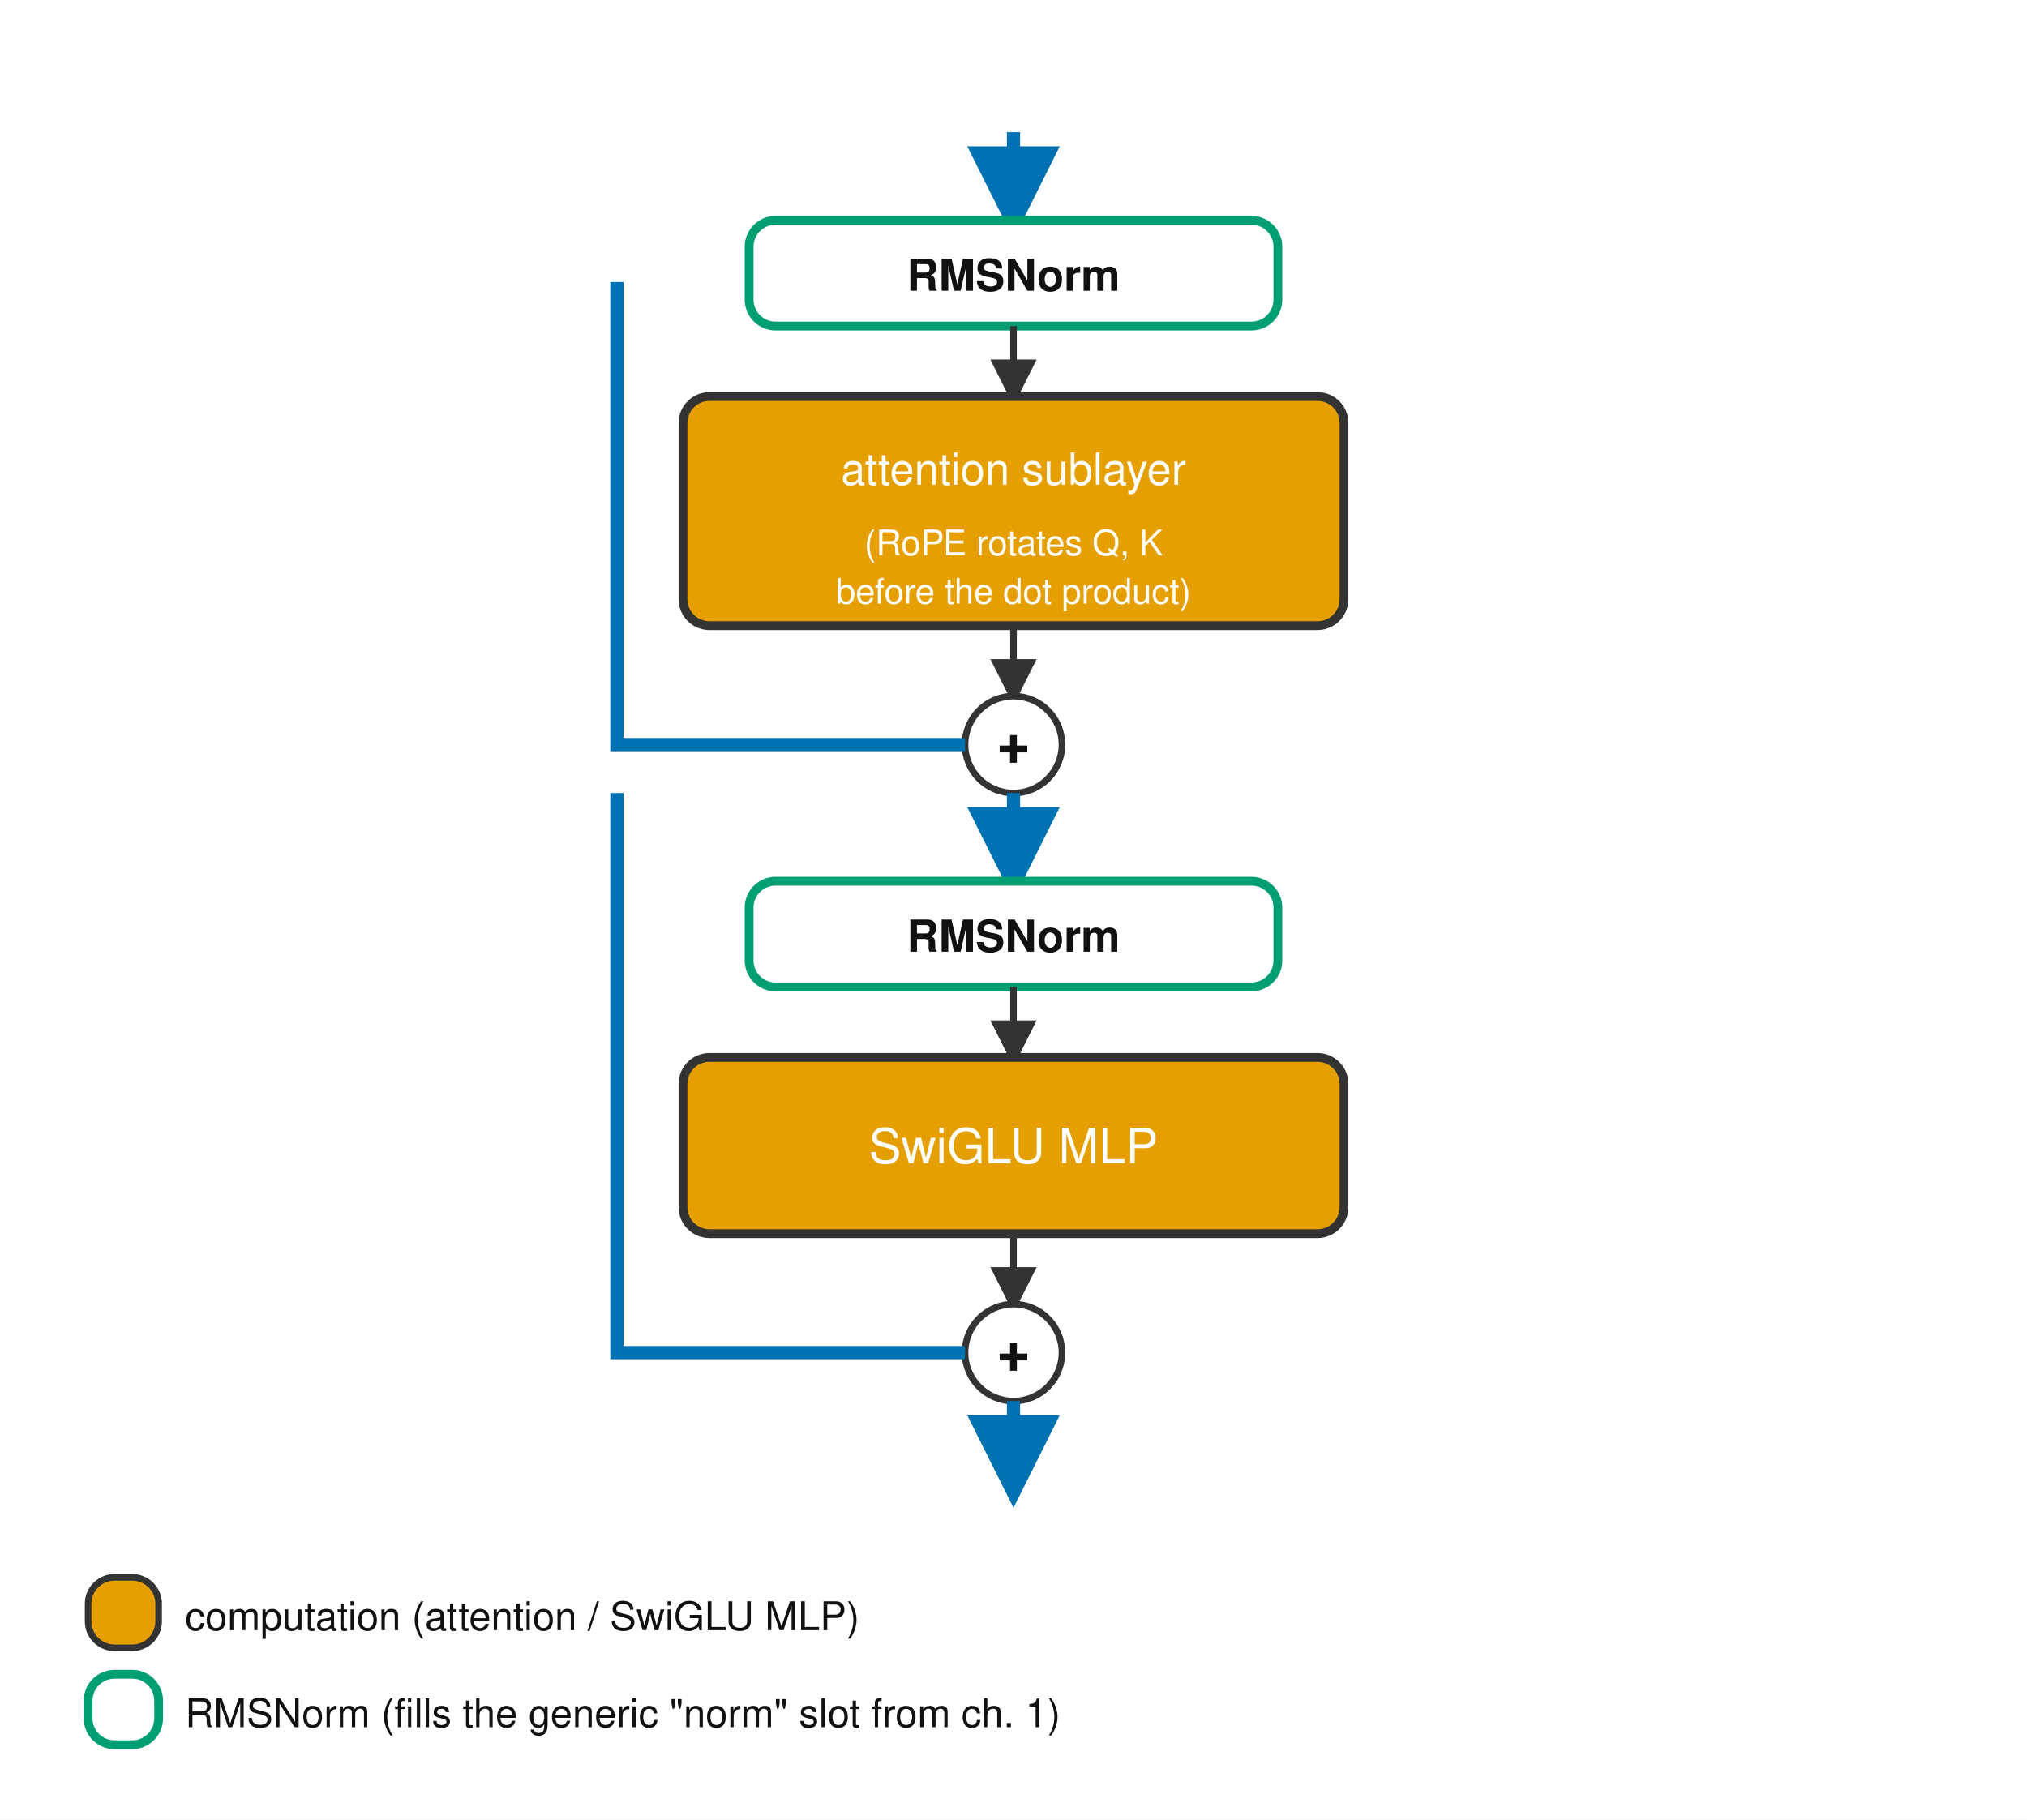
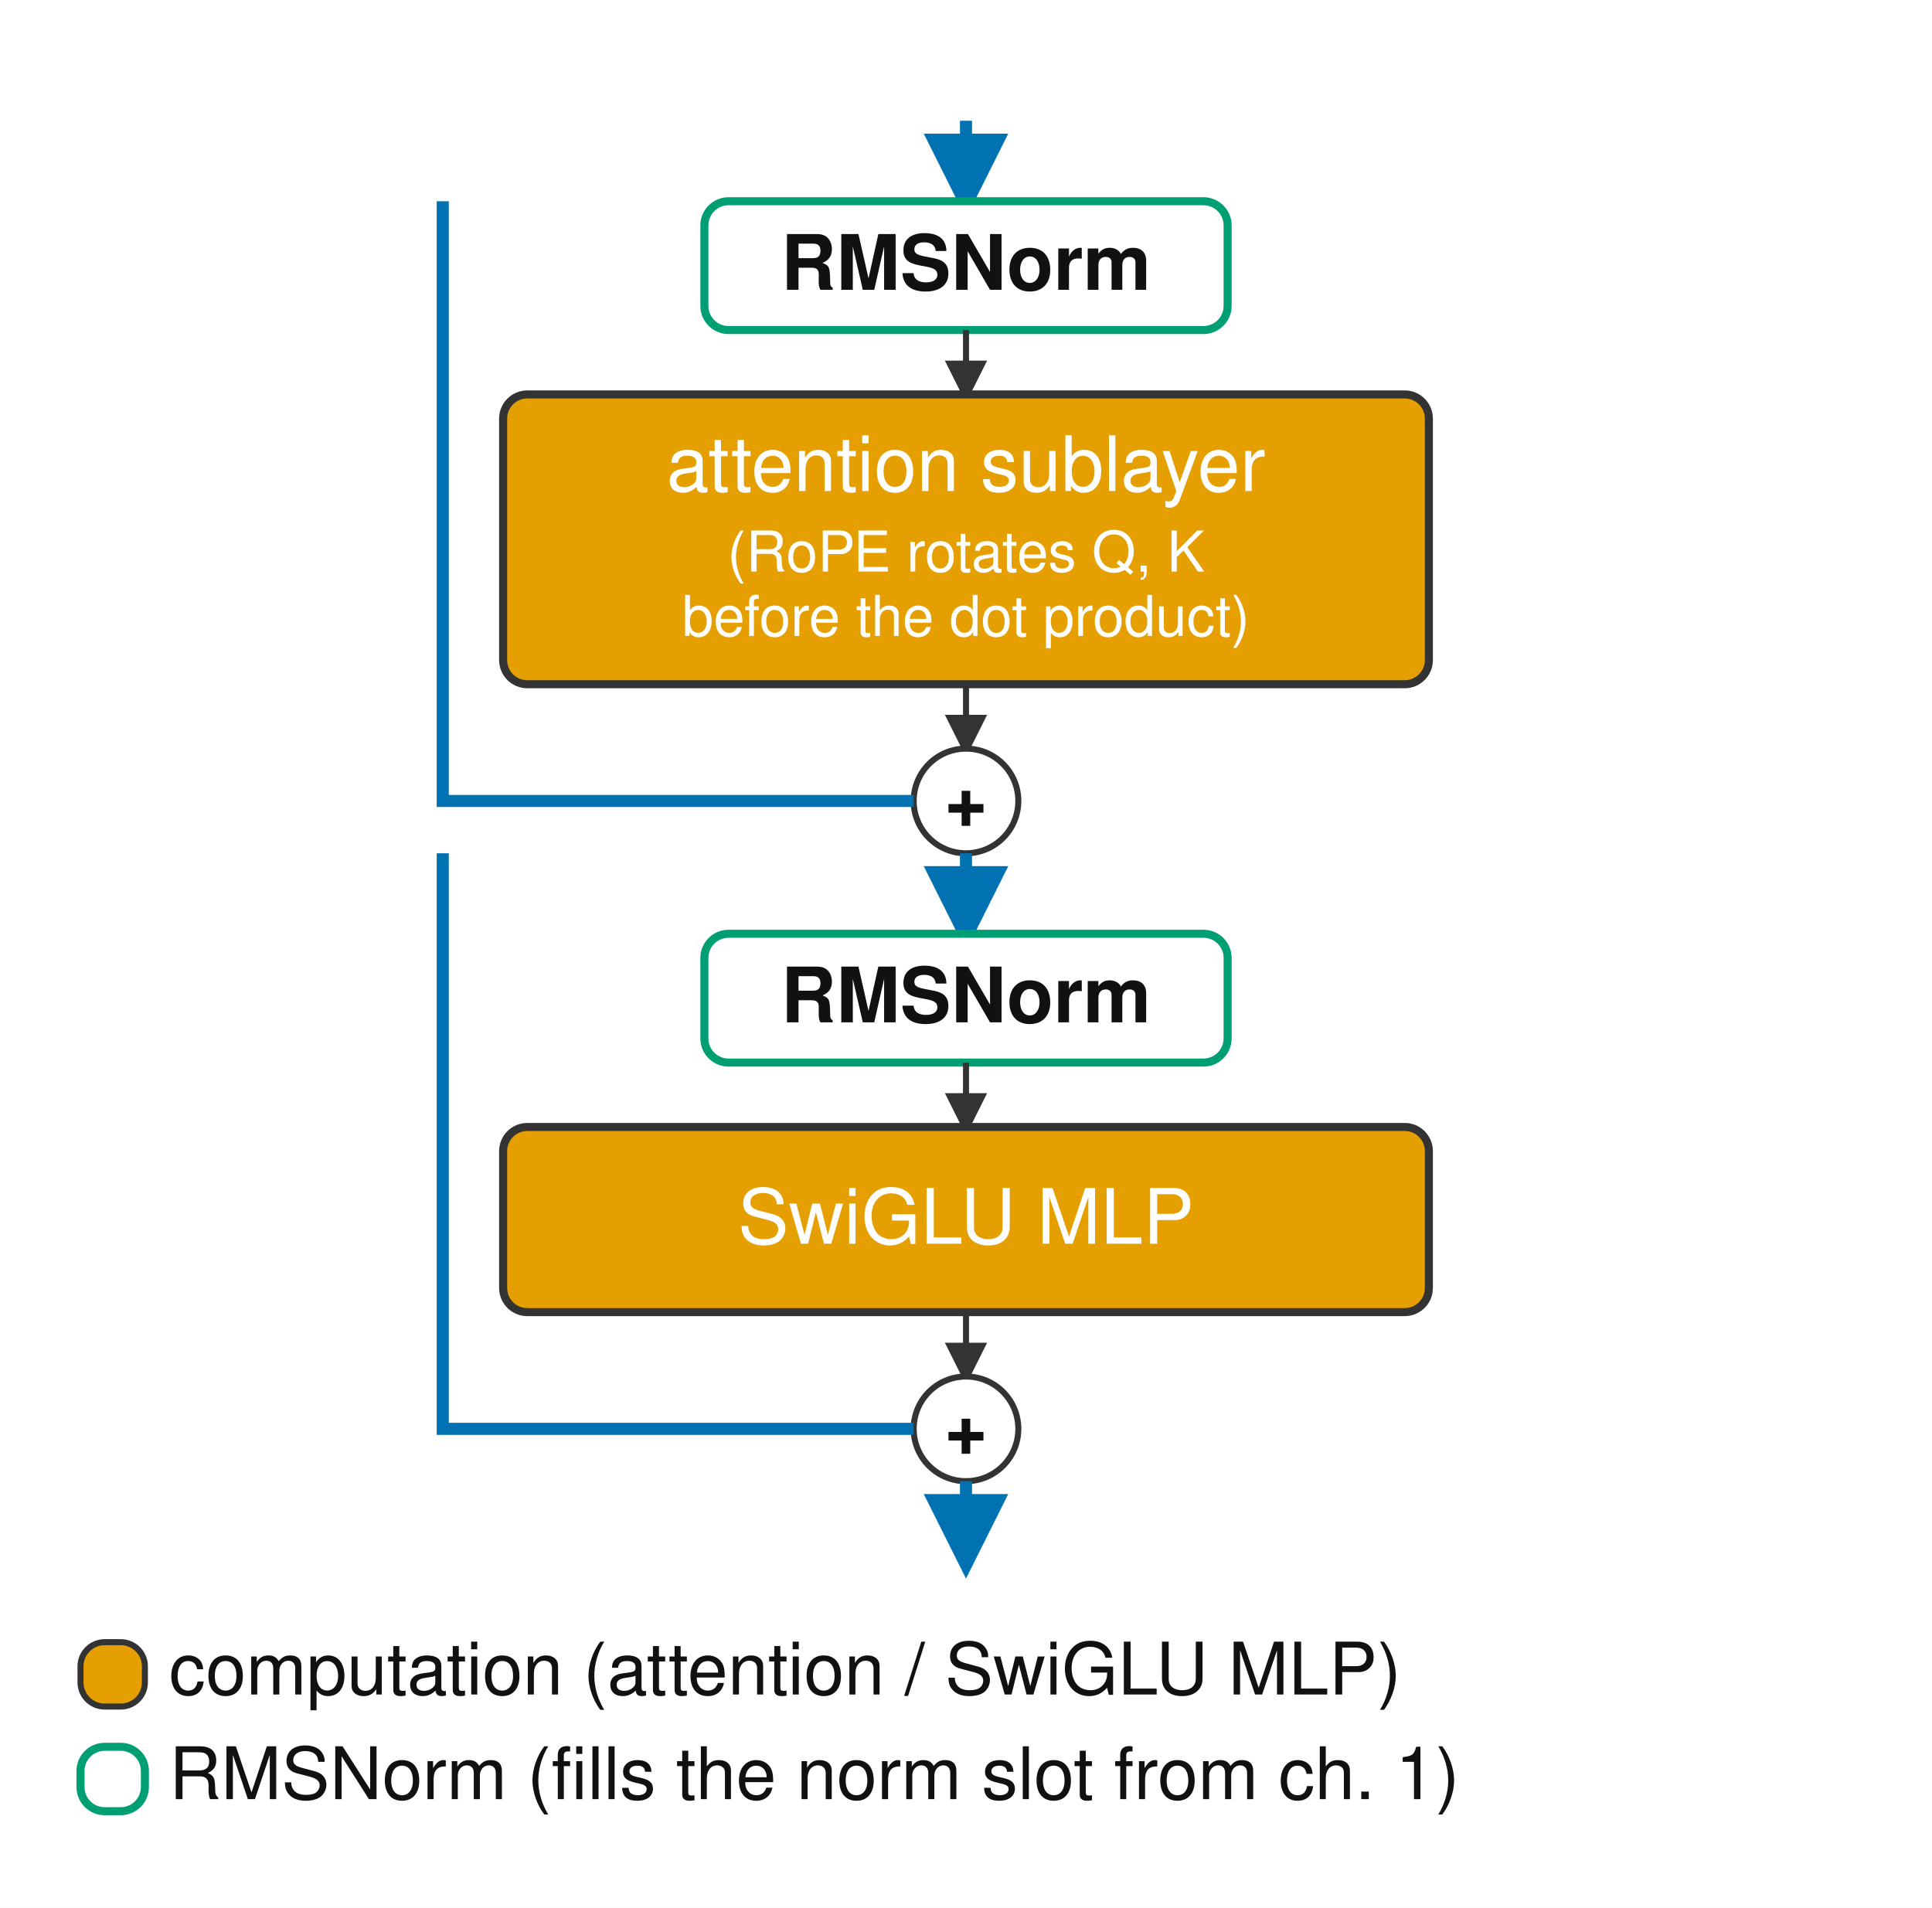
- <svg xmlns="http://www.w3.org/2000/svg" width="460" height="413" viewBox="0 0 460 413">
+ <svg xmlns="http://www.w3.org/2000/svg" width="480" height="474" viewBox="0 0 480 474">
  <defs>
    <marker id="arrow-0072B2" viewBox="0 0 10 10" refX="8" refY="5" markerWidth="7" markerHeight="7" orient="auto-start-reverse">
      <path d="M0,0 L10,5 L0,10 z" fill="#0072B2" />
    </marker>
    <marker id="arrow-333333" viewBox="0 0 10 10" refX="8" refY="5" markerWidth="7" markerHeight="7" orient="auto-start-reverse">
      <path d="M0,0 L10,5 L0,10 z" fill="#333333" />
    </marker>
  </defs>
-   <rect x="0" y="0" width="460" height="413" fill="#ffffff" />
-   <line x1="230.0" y1="30" x2="230.0" y2="50" stroke="#0072B2" stroke-width="3" marker-end="url(#arrow-0072B2)" />
-   <rect x="170.0" y="50" width="120" height="24" rx="6" fill="#ffffff" stroke="#009E73" stroke-width="2" />
-   <text x="230.0" y="66" font-family="Helvetica, Arial, sans-serif" font-size="10" font-weight="bold" fill="#111111" text-anchor="middle">RMSNorm</text>
-   <line x1="230.0" y1="74" x2="230.0" y2="90" stroke="#333333" stroke-width="1.5" marker-end="url(#arrow-333333)" />
-   <rect x="155.0" y="90" width="150" height="52" rx="6" fill="#E69F00" stroke="#333333" stroke-width="2" />
-   <text x="230.0" y="110" font-family="Helvetica, Arial, sans-serif" font-size="10" font-weight="normal" fill="#ffffff" text-anchor="middle">attention sublayer</text>
-   <text x="230.0" y="126" font-family="Helvetica, Arial, sans-serif" font-size="8" font-weight="normal" fill="#ffffff" text-anchor="middle">(RoPE rotates Q, K</text>
-   <text x="230.0" y="137" font-family="Helvetica, Arial, sans-serif" font-size="8" font-weight="normal" fill="#ffffff" text-anchor="middle">before the dot product)</text>
-   <line x1="230.0" y1="142" x2="230.0" y2="158" stroke="#333333" stroke-width="1.5" marker-end="url(#arrow-333333)" />
-   <circle cx="230.0" cy="169" r="11" fill="#ffffff" stroke="#333333" stroke-width="1.5" />
-   <text x="230.0" y="173" font-family="Helvetica, Arial, sans-serif" font-size="13" font-weight="bold" fill="#111111" text-anchor="middle">+</text>
-   <path d="M 140.0,64 L 140.0,169 L 219.0,169" fill="none" stroke="#0072B2" stroke-width="3" />
-   <line x1="230.0" y1="180" x2="230.0" y2="200" stroke="#0072B2" stroke-width="3" marker-end="url(#arrow-0072B2)" />
-   <rect x="170.0" y="200" width="120" height="24" rx="6" fill="#ffffff" stroke="#009E73" stroke-width="2" />
-   <text x="230.0" y="216" font-family="Helvetica, Arial, sans-serif" font-size="10" font-weight="bold" fill="#111111" text-anchor="middle">RMSNorm</text>
-   <line x1="230.0" y1="224" x2="230.0" y2="240" stroke="#333333" stroke-width="1.5" marker-end="url(#arrow-333333)" />
-   <rect x="155.0" y="240" width="150" height="40" rx="6" fill="#E69F00" stroke="#333333" stroke-width="2" />
-   <text x="230.0" y="264" font-family="Helvetica, Arial, sans-serif" font-size="11" font-weight="normal" fill="#ffffff" text-anchor="middle">SwiGLU MLP</text>
-   <line x1="230.0" y1="280" x2="230.0" y2="296" stroke="#333333" stroke-width="1.5" marker-end="url(#arrow-333333)" />
-   <circle cx="230.0" cy="307" r="11" fill="#ffffff" stroke="#333333" stroke-width="1.5" />
-   <text x="230.0" y="311" font-family="Helvetica, Arial, sans-serif" font-size="13" font-weight="bold" fill="#111111" text-anchor="middle">+</text>
-   <path d="M 140.0,180 L 140.0,307 L 219.0,307" fill="none" stroke="#0072B2" stroke-width="3" />
-   <line x1="230.0" y1="318" x2="230.0" y2="338" stroke="#0072B2" stroke-width="3" marker-end="url(#arrow-0072B2)" />
-   <rect x="20" y="358" width="16" height="16" rx="6" fill="#E69F00" stroke="#333333" stroke-width="1.5" />
-   <text x="42" y="370" font-family="Helvetica, Arial, sans-serif" font-size="9" font-weight="normal" fill="#111111" text-anchor="start">computation (attention / SwiGLU MLP)</text>
-   <rect x="20" y="380" width="16" height="16" rx="6" fill="#ffffff" stroke="#009E73" stroke-width="2" />
-   <text x="42" y="392" font-family="Helvetica, Arial, sans-serif" font-size="9" font-weight="normal" fill="#111111" text-anchor="start">RMSNorm (fills the generic "norm" slot from ch. 1)</text>
+   <rect x="0" y="0" width="480" height="474" fill="#ffffff" />
+   <line x1="240.0" y1="30" x2="240.0" y2="50" stroke="#0072B2" stroke-width="3" marker-end="url(#arrow-0072B2)" />
+   <rect x="175.0" y="50" width="130" height="32" rx="6" fill="#ffffff" stroke="#009E73" stroke-width="2" />
+   <text x="240.0" y="72.0" font-family="Helvetica, Arial, sans-serif" font-size="19" font-weight="bold" fill="#111111" text-anchor="middle">RMSNorm</text>
+   <line x1="240.0" y1="82" x2="240.0" y2="98" stroke="#333333" stroke-width="1.5" marker-end="url(#arrow-333333)" />
+   <rect x="125.0" y="98" width="230" height="72" rx="6" fill="#E69F00" stroke="#333333" stroke-width="2" />
+   <text x="240.0" y="122" font-family="Helvetica, Arial, sans-serif" font-size="19" font-weight="normal" fill="#ffffff" text-anchor="middle">attention sublayer</text>
+   <text x="240.0" y="142" font-family="Helvetica, Arial, sans-serif" font-size="14" font-weight="normal" fill="#ffffff" text-anchor="middle">(RoPE rotates Q, K</text>
+   <text x="240.0" y="158" font-family="Helvetica, Arial, sans-serif" font-size="14" font-weight="normal" fill="#ffffff" text-anchor="middle">before the dot product)</text>
+   <line x1="240.0" y1="170" x2="240.0" y2="186" stroke="#333333" stroke-width="1.5" marker-end="url(#arrow-333333)" />
+   <circle cx="240.0" cy="199" r="13" fill="#ffffff" stroke="#333333" stroke-width="1.5" />
+   <text x="240.0" y="205" font-family="Helvetica, Arial, sans-serif" font-size="18" font-weight="bold" fill="#111111" text-anchor="middle">+</text>
+   <path d="M 110.0,50 L 110.0,199 L 227.0,199" fill="none" stroke="#0072B2" stroke-width="3" />
+   <line x1="240.0" y1="212" x2="240.0" y2="232" stroke="#0072B2" stroke-width="3" marker-end="url(#arrow-0072B2)" />
+   <rect x="175.0" y="232" width="130" height="32" rx="6" fill="#ffffff" stroke="#009E73" stroke-width="2" />
+   <text x="240.0" y="254.0" font-family="Helvetica, Arial, sans-serif" font-size="19" font-weight="bold" fill="#111111" text-anchor="middle">RMSNorm</text>
+   <line x1="240.0" y1="264" x2="240.0" y2="280" stroke="#333333" stroke-width="1.5" marker-end="url(#arrow-333333)" />
+   <rect x="125.0" y="280" width="230" height="46" rx="6" fill="#E69F00" stroke="#333333" stroke-width="2" />
+   <text x="240.0" y="309.0" font-family="Helvetica, Arial, sans-serif" font-size="19" font-weight="normal" fill="#ffffff" text-anchor="middle">SwiGLU MLP</text>
+   <line x1="240.0" y1="326" x2="240.0" y2="342" stroke="#333333" stroke-width="1.5" marker-end="url(#arrow-333333)" />
+   <circle cx="240.0" cy="355" r="13" fill="#ffffff" stroke="#333333" stroke-width="1.5" />
+   <text x="240.0" y="361" font-family="Helvetica, Arial, sans-serif" font-size="18" font-weight="bold" fill="#111111" text-anchor="middle">+</text>
+   <path d="M 110.0,212 L 110.0,355 L 227.0,355" fill="none" stroke="#0072B2" stroke-width="3" />
+   <line x1="240.0" y1="368" x2="240.0" y2="388" stroke="#0072B2" stroke-width="3" marker-end="url(#arrow-0072B2)" />
+   <rect x="20" y="408" width="16" height="16" rx="6" fill="#E69F00" stroke="#333333" stroke-width="1.5" />
+   <text x="42" y="421" font-family="Helvetica, Arial, sans-serif" font-size="18" font-weight="normal" fill="#111111" text-anchor="start">computation (attention / SwiGLU MLP)</text>
+   <rect x="20" y="434" width="16" height="16" rx="6" fill="#ffffff" stroke="#009E73" stroke-width="2" />
+   <text x="42" y="447" font-family="Helvetica, Arial, sans-serif" font-size="18" font-weight="normal" fill="#111111" text-anchor="start">RMSNorm (fills the norm slot from ch. 1)</text>
</svg>
